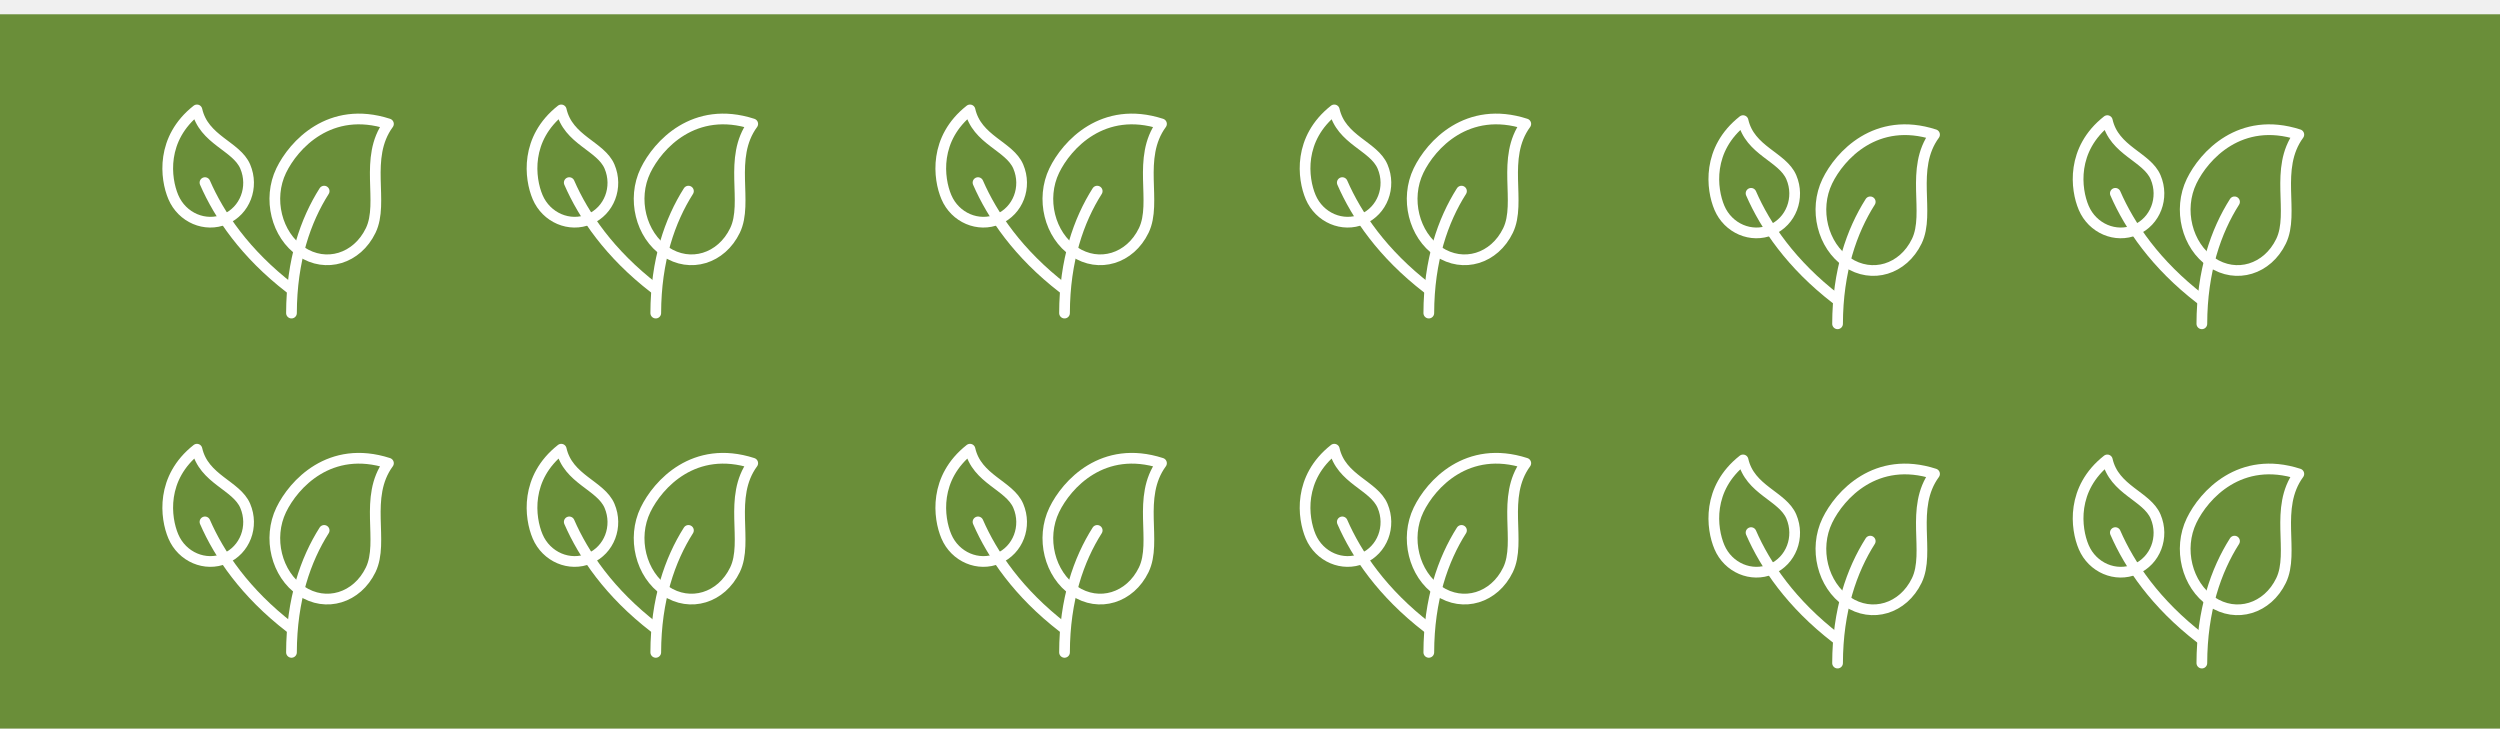
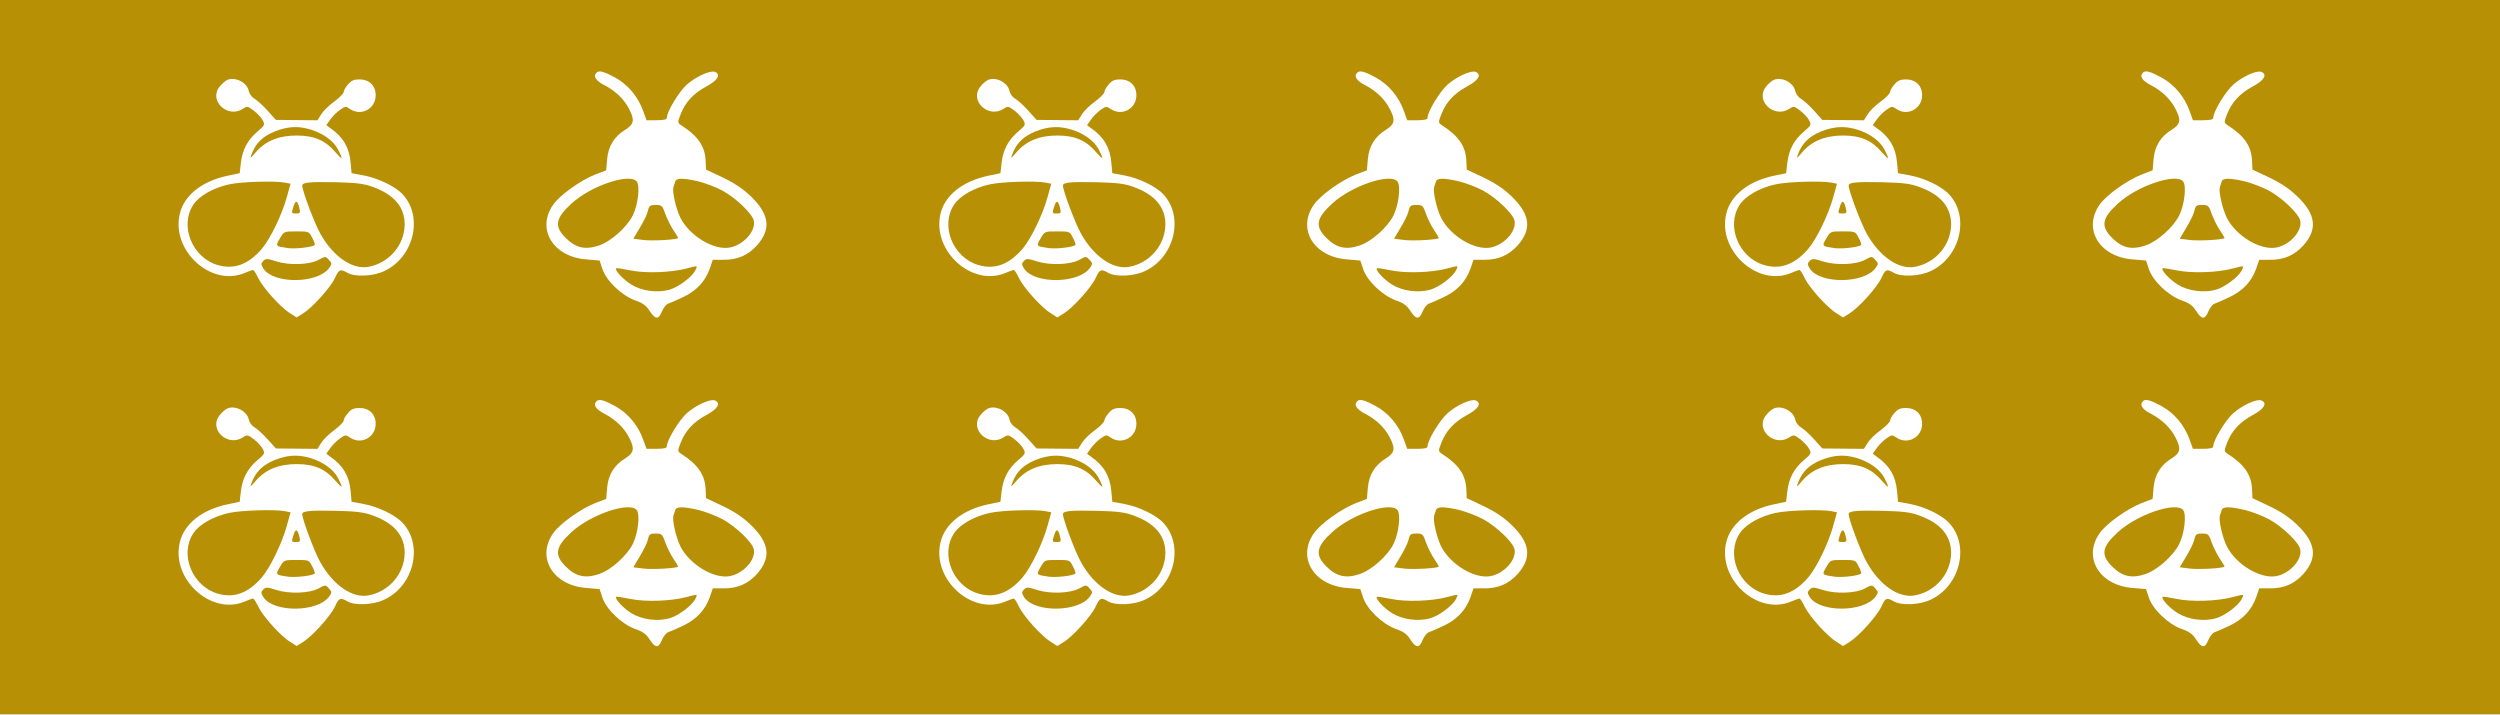
- <svg xmlns="http://www.w3.org/2000/svg" width="700" height="204" viewBox="0 0 700 204" fill="none">
-   <rect y="4" width="700" height="200" fill="#6A8E39" />
-   <g clip-path="url(#clip0_206_80)">
-     <path d="M63.037 61.374C68.598 59.015 71.119 52.419 68.668 46.641C66.217 40.864 57.038 39.231 55.148 30.775C44.972 38.795 46.311 49.954 48.53 55.184C50.981 60.962 57.476 63.733 63.037 61.374Z" stroke="white" stroke-width="3" stroke-linejoin="round" />
-     <path d="M81.194 80.689C68.68 71.042 61.4 60.342 57.391 51.131" stroke="white" stroke-width="3" stroke-linecap="round" stroke-linejoin="round" />
-     <path d="M84.338 70.46C91.255 75.098 99.966 72.449 103.794 64.543C107.622 56.638 101.778 44.231 108.766 34.695C92.372 29.391 82.209 40.59 78.744 47.748C74.916 55.653 77.421 65.822 84.338 70.46Z" stroke="white" stroke-width="3" stroke-linejoin="round" />
-     <path d="M81.613 87.664C81.648 72.865 85.594 61.658 90.763 53.514" stroke="white" stroke-width="3" stroke-linecap="round" stroke-linejoin="round" />
-   </g>
-   <g clip-path="url(#clip1_206_80)">
-     <path d="M63.037 156.374C68.598 154.015 71.119 147.419 68.668 141.641C66.217 135.864 57.038 134.231 55.148 125.775C44.972 133.795 46.311 144.954 48.53 150.184C50.981 155.962 57.476 158.733 63.037 156.374Z" stroke="white" stroke-width="3" stroke-linejoin="round" />
-     <path d="M81.194 175.689C68.68 166.042 61.4 155.342 57.391 146.131" stroke="white" stroke-width="3" stroke-linecap="round" stroke-linejoin="round" />
-     <path d="M84.338 165.46C91.255 170.098 99.966 167.449 103.794 159.543C107.622 151.638 101.778 139.231 108.766 129.695C92.372 124.391 82.209 135.59 78.744 142.747C74.916 150.653 77.421 160.822 84.338 165.46Z" stroke="white" stroke-width="3" stroke-linejoin="round" />
-     <path d="M81.613 182.664C81.648 167.865 85.594 156.658 90.763 148.514" stroke="white" stroke-width="3" stroke-linecap="round" stroke-linejoin="round" />
-   </g>
-   <g clip-path="url(#clip2_206_80)">
-     <path d="M165.037 61.374C170.598 59.015 173.119 52.419 170.668 46.641C168.217 40.864 159.038 39.231 157.148 30.775C146.972 38.795 148.311 49.954 150.53 55.184C152.981 60.962 159.476 63.733 165.037 61.374Z" stroke="white" stroke-width="3" stroke-linejoin="round" />
-     <path d="M183.194 80.689C170.68 71.042 163.4 60.342 159.391 51.131" stroke="white" stroke-width="3" stroke-linecap="round" stroke-linejoin="round" />
-     <path d="M186.338 70.46C193.255 75.098 201.966 72.449 205.794 64.543C209.622 56.638 203.778 44.231 210.766 34.695C194.372 29.391 184.209 40.59 180.744 47.748C176.916 55.653 179.42 65.822 186.338 70.46Z" stroke="white" stroke-width="3" stroke-linejoin="round" />
-     <path d="M183.613 87.664C183.648 72.865 187.594 61.658 192.763 53.514" stroke="white" stroke-width="3" stroke-linecap="round" stroke-linejoin="round" />
-   </g>
-   <g clip-path="url(#clip3_206_80)">
-     <path d="M165.037 156.374C170.598 154.015 173.119 147.419 170.668 141.641C168.217 135.864 159.038 134.231 157.148 125.775C146.972 133.795 148.311 144.954 150.53 150.184C152.981 155.962 159.476 158.733 165.037 156.374Z" stroke="white" stroke-width="3" stroke-linejoin="round" />
-     <path d="M183.194 175.689C170.68 166.042 163.4 155.342 159.391 146.131" stroke="white" stroke-width="3" stroke-linecap="round" stroke-linejoin="round" />
-     <path d="M186.338 165.46C193.255 170.098 201.966 167.449 205.794 159.543C209.622 151.638 203.778 139.231 210.766 129.695C194.372 124.391 184.209 135.59 180.744 142.747C176.916 150.653 179.42 160.822 186.338 165.46Z" stroke="white" stroke-width="3" stroke-linejoin="round" />
-     <path d="M183.613 182.664C183.648 167.865 187.594 156.658 192.763 148.514" stroke="white" stroke-width="3" stroke-linecap="round" stroke-linejoin="round" />
-   </g>
-   <g clip-path="url(#clip4_206_80)">
-     <path d="M279.489 61.374C285.05 59.015 287.571 52.419 285.12 46.641C282.669 40.864 273.49 39.231 271.6 30.775C261.424 38.795 262.763 49.954 264.982 55.184C267.433 60.962 273.928 63.733 279.489 61.374Z" stroke="white" stroke-width="3" stroke-linejoin="round" />
-     <path d="M297.647 80.689C285.132 71.042 277.852 60.342 273.843 51.131" stroke="white" stroke-width="3" stroke-linecap="round" stroke-linejoin="round" />
-     <path d="M300.79 70.46C307.707 75.098 316.418 72.449 320.246 64.543C324.074 56.638 318.231 44.231 325.218 34.695C308.825 29.391 298.662 40.59 295.196 47.748C291.368 55.653 293.873 65.822 300.79 70.46Z" stroke="white" stroke-width="3" stroke-linejoin="round" />
-     <path d="M298.065 87.664C298.101 72.865 302.047 61.658 307.216 53.514" stroke="white" stroke-width="3" stroke-linecap="round" stroke-linejoin="round" />
-   </g>
-   <g clip-path="url(#clip5_206_80)">
-     <path d="M279.489 156.374C285.05 154.015 287.571 147.419 285.12 141.641C282.669 135.864 273.49 134.231 271.6 125.775C261.424 133.795 262.763 144.954 264.982 150.184C267.433 155.962 273.928 158.733 279.489 156.374Z" stroke="white" stroke-width="3" stroke-linejoin="round" />
-     <path d="M297.647 175.689C285.132 166.042 277.852 155.342 273.843 146.131" stroke="white" stroke-width="3" stroke-linecap="round" stroke-linejoin="round" />
-     <path d="M300.79 165.46C307.707 170.098 316.418 167.449 320.246 159.543C324.074 151.638 318.231 139.231 325.218 129.695C308.825 124.391 298.662 135.59 295.196 142.747C291.368 150.653 293.873 160.822 300.79 165.46Z" stroke="white" stroke-width="3" stroke-linejoin="round" />
-     <path d="M298.065 182.664C298.101 167.865 302.047 156.658 307.216 148.514" stroke="white" stroke-width="3" stroke-linecap="round" stroke-linejoin="round" />
-   </g>
-   <g clip-path="url(#clip6_206_80)">
-     <path d="M381.489 61.374C387.05 59.015 389.571 52.419 387.12 46.641C384.669 40.864 375.49 39.231 373.6 30.775C363.424 38.795 364.763 49.954 366.982 55.184C369.433 60.962 375.928 63.733 381.489 61.374Z" stroke="white" stroke-width="3" stroke-linejoin="round" />
-     <path d="M399.647 80.689C387.132 71.042 379.852 60.342 375.843 51.131" stroke="white" stroke-width="3" stroke-linecap="round" stroke-linejoin="round" />
-     <path d="M402.79 70.46C409.708 75.098 418.419 72.449 422.247 64.543C426.074 56.638 420.231 44.231 427.219 34.695C410.825 29.391 400.662 40.59 397.197 47.748C393.369 55.653 395.873 65.822 402.79 70.46Z" stroke="white" stroke-width="3" stroke-linejoin="round" />
-     <path d="M400.065 87.664C400.101 72.865 404.047 61.658 409.216 53.514" stroke="white" stroke-width="3" stroke-linecap="round" stroke-linejoin="round" />
-   </g>
-   <g clip-path="url(#clip7_206_80)">
-     <path d="M381.489 156.374C387.05 154.015 389.571 147.419 387.12 141.641C384.669 135.864 375.49 134.231 373.6 125.775C363.424 133.795 364.763 144.954 366.982 150.184C369.433 155.962 375.928 158.733 381.489 156.374Z" stroke="white" stroke-width="3" stroke-linejoin="round" />
-     <path d="M399.647 175.689C387.132 166.042 379.852 155.342 375.843 146.131" stroke="white" stroke-width="3" stroke-linecap="round" stroke-linejoin="round" />
-     <path d="M402.79 165.46C409.708 170.098 418.419 167.449 422.247 159.543C426.074 151.638 420.231 139.231 427.219 129.695C410.825 124.391 400.662 135.59 397.197 142.747C393.369 150.653 395.873 160.822 402.79 165.46Z" stroke="white" stroke-width="3" stroke-linejoin="round" />
-     <path d="M400.065 182.664C400.101 167.865 404.047 156.658 409.216 148.514" stroke="white" stroke-width="3" stroke-linecap="round" stroke-linejoin="round" />
-   </g>
-   <g clip-path="url(#clip8_206_80)">
-     <path d="M495.942 64.374C501.503 62.015 504.024 55.419 501.573 49.641C499.122 43.864 489.943 42.231 488.053 33.775C477.877 41.795 479.216 52.954 481.435 58.184C483.886 63.962 490.381 66.733 495.942 64.374Z" stroke="white" stroke-width="3" stroke-linejoin="round" />
-     <path d="M514.098 83.689C501.584 74.042 494.304 63.342 490.295 54.131" stroke="white" stroke-width="3" stroke-linecap="round" stroke-linejoin="round" />
-     <path d="M517.243 73.46C524.16 78.098 532.871 75.449 536.699 67.543C540.527 59.638 534.683 47.231 541.671 37.695C525.277 32.391 515.114 43.59 511.649 50.748C507.821 58.653 510.325 68.822 517.243 73.46Z" stroke="white" stroke-width="3" stroke-linejoin="round" />
-     <path d="M514.518 90.664C514.553 75.865 518.499 64.658 523.668 56.514" stroke="white" stroke-width="3" stroke-linecap="round" stroke-linejoin="round" />
-   </g>
-   <g clip-path="url(#clip9_206_80)">
-     <path d="M495.942 159.374C501.503 157.015 504.024 150.419 501.573 144.641C499.122 138.864 489.943 137.231 488.053 128.775C477.877 136.795 479.216 147.954 481.435 153.184C483.886 158.962 490.381 161.733 495.942 159.374Z" stroke="white" stroke-width="3" stroke-linejoin="round" />
-     <path d="M514.098 178.689C501.584 169.042 494.304 158.342 490.295 149.131" stroke="white" stroke-width="3" stroke-linecap="round" stroke-linejoin="round" />
-     <path d="M517.243 168.46C524.16 173.098 532.871 170.449 536.699 162.543C540.527 154.638 534.683 142.231 541.671 132.695C525.277 127.391 515.114 138.59 511.649 145.747C507.821 153.653 510.325 163.822 517.243 168.46Z" stroke="white" stroke-width="3" stroke-linejoin="round" />
-     <path d="M514.518 185.664C514.553 170.865 518.499 159.658 523.668 151.514" stroke="white" stroke-width="3" stroke-linecap="round" stroke-linejoin="round" />
-   </g>
-   <g clip-path="url(#clip10_206_80)">
-     <path d="M597.942 64.374C603.503 62.015 606.024 55.419 603.573 49.641C601.122 43.864 591.943 42.231 590.053 33.775C579.877 41.795 581.216 52.954 583.435 58.184C585.886 63.962 592.381 66.733 597.942 64.374Z" stroke="white" stroke-width="3" stroke-linejoin="round" />
-     <path d="M616.098 83.689C603.584 74.042 596.304 63.342 592.295 54.131" stroke="white" stroke-width="3" stroke-linecap="round" stroke-linejoin="round" />
-     <path d="M619.243 73.46C626.16 78.098 634.871 75.449 638.699 67.543C642.527 59.638 636.683 47.231 643.671 37.695C627.277 32.391 617.114 43.59 613.649 50.748C609.821 58.653 612.325 68.822 619.243 73.46Z" stroke="white" stroke-width="3" stroke-linejoin="round" />
-     <path d="M616.518 90.664C616.553 75.865 620.499 64.658 625.668 56.514" stroke="white" stroke-width="3" stroke-linecap="round" stroke-linejoin="round" />
-   </g>
-   <g clip-path="url(#clip11_206_80)">
-     <path d="M597.942 159.374C603.503 157.015 606.024 150.419 603.573 144.641C601.122 138.864 591.943 137.231 590.053 128.775C579.877 136.795 581.216 147.954 583.435 153.184C585.886 158.962 592.381 161.733 597.942 159.374Z" stroke="white" stroke-width="3" stroke-linejoin="round" />
-     <path d="M616.098 178.689C603.584 169.042 596.304 158.342 592.295 149.131" stroke="white" stroke-width="3" stroke-linecap="round" stroke-linejoin="round" />
-     <path d="M619.243 168.46C626.16 173.098 634.871 170.449 638.699 162.543C642.527 154.638 636.683 142.231 643.671 132.695C627.277 127.391 617.114 138.59 613.649 145.747C609.821 153.653 612.325 163.822 619.243 168.46Z" stroke="white" stroke-width="3" stroke-linejoin="round" />
-     <path d="M616.518 185.664C616.553 170.865 620.499 159.658 625.668 151.514" stroke="white" stroke-width="3" stroke-linecap="round" stroke-linejoin="round" />
-   </g>
-   <defs>
-     <clipPath id="clip0_206_80">
-       <rect width="75" height="75" fill="white" transform="translate(31 37.5) rotate(-30)" />
-     </clipPath>
-     <clipPath id="clip1_206_80">
-       <rect width="75" height="75" fill="white" transform="translate(31 132.5) rotate(-30)" />
-     </clipPath>
-     <clipPath id="clip2_206_80">
-       <rect width="75" height="75" fill="white" transform="translate(133 37.5) rotate(-30)" />
-     </clipPath>
-     <clipPath id="clip3_206_80">
-       <rect width="75" height="75" fill="white" transform="translate(133 132.5) rotate(-30)" />
-     </clipPath>
-     <clipPath id="clip4_206_80">
-       <rect width="75" height="75" fill="white" transform="translate(247.452 37.5) rotate(-30)" />
-     </clipPath>
-     <clipPath id="clip5_206_80">
-       <rect width="75" height="75" fill="white" transform="translate(247.452 132.5) rotate(-30)" />
-     </clipPath>
-     <clipPath id="clip6_206_80">
-       <rect width="75" height="75" fill="white" transform="translate(349.452 37.5) rotate(-30)" />
-     </clipPath>
-     <clipPath id="clip7_206_80">
-       <rect width="75" height="75" fill="white" transform="translate(349.452 132.5) rotate(-30)" />
-     </clipPath>
-     <clipPath id="clip8_206_80">
-       <rect width="75" height="75" fill="white" transform="translate(463.904 40.5) rotate(-30)" />
-     </clipPath>
-     <clipPath id="clip9_206_80">
-       <rect width="75" height="75" fill="white" transform="translate(463.904 135.5) rotate(-30)" />
-     </clipPath>
-     <clipPath id="clip10_206_80">
-       <rect width="75" height="75" fill="white" transform="translate(565.904 40.5) rotate(-30)" />
-     </clipPath>
-     <clipPath id="clip11_206_80">
-       <rect width="75" height="75" fill="white" transform="translate(565.904 135.5) rotate(-30)" />
-     </clipPath>
-   </defs>
+ <svg xmlns="http://www.w3.org/2000/svg" width="700" height="200" viewBox="0 0 700 200" fill="none">
+   <rect width="700" height="200" fill="#B89006" />
+   <path d="M380.045 112.326C378.991 113.327 379.834 114.646 382.26 115.859C385.318 117.44 387.797 119.813 389.168 122.555C390.75 125.614 390.539 126.774 388.113 128.303C385.002 130.201 383.315 132.89 382.998 136.581L382.735 139.692L379.676 140.852C375.563 142.487 369.71 146.653 367.865 149.342C363.119 156.144 367.865 163.948 377.198 164.634L380.889 164.95L381.68 167.323C382.787 170.645 387.058 174.705 390.75 176.076C392.964 176.814 393.966 177.552 394.915 179.081C396.497 181.507 397.393 181.56 398.343 179.187C398.764 178.185 399.555 177.183 400.083 177.025C400.61 176.867 402.508 176.023 404.301 175.179C408.045 173.387 410.418 170.856 411.736 167.217L412.58 164.739H415.532C419.487 164.792 422.493 163.473 425.024 160.626C428.926 156.144 428.451 152.084 423.389 147.127C421.122 144.913 418.854 143.383 415.48 141.749L410.681 139.481L410.576 136.95C410.365 132.943 408.467 130.148 403.932 127.195C402.666 126.352 402.666 126.352 403.563 124.032C404.881 120.604 407.148 118.179 410.734 116.228C414.003 114.488 414.952 112.853 413.16 112.115C411.841 111.64 407.887 113.433 405.303 115.7C403.141 117.651 399.714 123.241 399.714 124.981C399.714 125.455 398.87 125.666 396.866 125.666H394.019L393.07 123.03C391.646 119.075 388.851 115.7 385.213 113.697C382.102 112.009 380.731 111.64 380.045 112.326ZM391.277 142.803C392.279 144.016 391.646 149.395 390.169 152.347C388.482 155.669 384.053 159.624 380.731 160.732C376.829 162.05 374.192 161.417 371.398 158.622C368.128 155.353 368.498 153.138 372.98 149.026C378.411 144.016 389.273 140.378 391.277 142.803ZM408.625 142.803C410.47 143.278 413.423 144.385 415.216 145.334C418.96 147.338 423.706 151.873 424.075 153.824C424.655 156.724 421.175 160.573 417.378 161.312C412.843 162.155 406.094 158.042 403.51 152.98C402.245 150.396 401.19 145.651 401.559 144.385C401.717 143.963 401.928 143.225 402.086 142.803C402.403 141.802 404.301 141.802 408.625 142.803ZM399.292 151.926C399.819 153.349 400.821 155.353 401.559 156.46C402.297 157.515 402.877 158.517 402.877 158.622C402.877 159.097 395.759 159.519 393.175 159.202L390.328 158.833L392.12 155.828C393.122 154.193 394.071 152.242 394.282 151.504C394.757 149.5 394.915 149.395 396.708 149.395C398.29 149.395 398.501 149.606 399.292 151.926ZM407.676 167.745C406.674 169.643 402.877 172.438 400.452 173.123C397.077 174.072 392.701 173.492 389.8 171.699C387.533 170.328 385.002 167.586 385.529 167.112C385.635 167.006 387.428 167.27 389.431 167.692C393.65 168.588 400.979 168.325 405.25 167.165C406.727 166.743 407.939 166.479 408.045 166.585C408.15 166.637 407.992 167.165 407.676 167.745Z" fill="white" />
+   <path d="M276.743 114.34C276.11 114.604 275.109 115.448 274.476 116.291C271.365 120.193 276.743 125.255 281.014 122.461C282.227 121.67 282.385 121.723 284.073 122.988C285.022 123.726 286.182 124.939 286.551 125.677C287.236 126.943 287.131 127.101 285.022 128.894C282.28 131.267 280.856 133.956 280.434 137.7L280.118 140.494L276.849 141.18C269.625 142.656 264.563 146.664 263.35 151.831C260.871 162.113 272.05 172.396 281.489 168.441C282.596 167.966 283.651 167.597 283.862 167.597C284.073 167.597 284.758 168.652 285.338 169.917C286.656 172.607 291.666 178.196 294.249 179.725L296.042 180.885L297.835 179.778C300.472 178.143 305.639 172.396 306.799 169.812C307.906 167.386 308.276 167.228 310.279 168.388C312.388 169.601 317.503 169.39 320.562 167.914C328.893 164.064 331.635 152.622 325.676 146.347C323.673 144.185 318.821 141.865 314.867 141.127L311.439 140.494L311.176 137.541C310.807 133.323 309.066 130.37 305.586 127.945L304.374 127.048L305.481 125.466C306.114 124.57 307.326 123.357 308.17 122.777C309.646 121.723 309.857 121.723 310.912 122.461C314.023 124.675 318.189 122.513 318.189 118.664C318.189 115.975 316.396 114.235 313.654 114.235C312.125 114.235 311.334 114.551 310.437 115.659C309.752 116.397 309.225 117.346 309.225 117.768C309.225 118.137 308.065 119.35 306.641 120.404C305.164 121.459 303.53 123.041 302.95 123.99L301.895 125.677L296.095 125.625L290.242 125.572L287.922 122.988C286.656 121.564 285.022 120.088 284.283 119.666C283.545 119.244 282.86 118.348 282.649 117.451C282.227 115.184 278.958 113.444 276.743 114.34ZM299.944 128.261C303.53 129.368 306.377 131.425 307.643 133.85C309.172 136.803 308.961 136.961 306.852 134.536C304.11 131.319 300.946 129.948 296.095 129.948C291.033 129.948 287.342 131.478 284.653 134.589C283.071 136.434 282.913 136.54 283.387 135.327C284.653 131.794 287.078 129.632 291.455 128.261C294.408 127.365 296.939 127.365 299.944 128.261ZM292.773 143.131L294.355 143.447L293.3 147.244C291.929 152.2 288.66 158.897 286.34 161.639C282.543 166.068 278.536 167.545 274.001 166.226C266.83 164.17 263.192 155.206 267.146 149.3C268.781 146.822 272.788 144.554 277.218 143.605C280.645 142.867 289.978 142.603 292.773 143.131ZM317.398 144.344C323.409 146.505 326.362 150.038 326.309 154.942C326.204 160.637 321.985 165.594 316.238 166.701C311.703 167.597 306.272 163.854 302.686 157.421C301.052 154.52 297.624 145.398 297.624 143.974C297.624 143.078 299.575 142.867 307.115 143.025C312.81 143.183 314.867 143.394 317.398 144.344ZM296.833 150.302C297.15 151.62 297.044 151.778 295.884 151.778C294.619 151.778 294.566 151.726 295.146 149.933C295.726 147.929 296.306 148.035 296.833 150.302ZM300.419 158.581C300.946 159.53 301.262 160.479 301.104 160.584C300.524 161.217 295.779 161.744 293.722 161.481C290.084 160.953 290.084 160.953 291.349 158.791C292.509 156.788 292.509 156.788 295.989 156.788C299.47 156.788 299.522 156.788 300.419 158.581ZM305.164 164.855C305.955 165.699 305.955 165.91 305.217 166.965C302.106 171.447 289.662 171.605 286.762 167.228C286.024 166.015 286.024 165.805 286.709 165.066C287.447 164.328 287.816 164.381 290.506 165.225C294.038 166.332 299.681 166.121 302.106 164.803C304.11 163.695 304.163 163.695 305.164 164.855Z" fill="white" />
+   <path d="M600.045 112.326C598.991 113.327 599.834 114.646 602.26 115.859C605.318 117.44 607.797 119.813 609.168 122.555C610.75 125.614 610.539 126.774 608.113 128.303C605.002 130.201 603.315 132.89 602.998 136.581L602.735 139.692L599.676 140.852C595.563 142.487 589.71 146.653 587.865 149.342C583.119 156.144 587.865 163.948 597.198 164.634L600.889 164.95L601.68 167.323C602.787 170.645 607.058 174.705 610.75 176.076C612.964 176.814 613.966 177.552 614.915 179.081C616.497 181.507 617.393 181.56 618.343 179.187C618.764 178.185 619.555 177.183 620.083 177.025C620.61 176.867 622.508 176.023 624.301 175.179C628.045 173.387 630.418 170.856 631.736 167.217L632.58 164.739H635.532C639.487 164.792 642.493 163.473 645.024 160.626C648.926 156.144 648.451 152.084 643.389 147.127C641.122 144.913 638.854 143.383 635.48 141.749L630.681 139.481L630.576 136.95C630.365 132.943 628.467 130.148 623.932 127.195C622.666 126.352 622.666 126.352 623.563 124.032C624.881 120.604 627.148 118.179 630.734 116.228C634.003 114.488 634.952 112.853 633.16 112.115C631.841 111.64 627.887 113.433 625.303 115.7C623.141 117.651 619.714 123.241 619.714 124.981C619.714 125.455 618.87 125.666 616.866 125.666H614.019L613.07 123.03C611.646 119.075 608.851 115.7 605.213 113.697C602.102 112.009 600.731 111.64 600.045 112.326ZM611.277 142.803C612.279 144.016 611.646 149.395 610.169 152.347C608.482 155.669 604.053 159.624 600.731 160.732C596.829 162.05 594.192 161.417 591.398 158.622C588.128 155.353 588.498 153.138 592.98 149.026C598.411 144.016 609.273 140.378 611.277 142.803ZM628.625 142.803C630.47 143.278 633.423 144.385 635.216 145.334C638.96 147.338 643.706 151.873 644.075 153.824C644.655 156.724 641.175 160.573 637.378 161.312C632.843 162.155 626.094 158.042 623.51 152.98C622.245 150.396 621.19 145.651 621.559 144.385C621.717 143.963 621.928 143.225 622.086 142.803C622.403 141.802 624.301 141.802 628.625 142.803ZM619.292 151.926C619.819 153.349 620.821 155.353 621.559 156.46C622.297 157.515 622.877 158.517 622.877 158.622C622.877 159.097 615.759 159.519 613.175 159.202L610.328 158.833L612.12 155.828C613.122 154.193 614.071 152.242 614.282 151.504C614.757 149.5 614.915 149.395 616.708 149.395C618.29 149.395 618.501 149.606 619.292 151.926ZM627.676 167.745C626.674 169.643 622.877 172.438 620.452 173.123C617.077 174.072 612.701 173.492 609.8 171.699C607.533 170.328 605.002 167.586 605.529 167.112C605.635 167.006 607.428 167.27 609.431 167.692C613.65 168.588 620.979 168.325 625.25 167.165C626.727 166.743 627.939 166.479 628.045 166.585C628.15 166.637 627.992 167.165 627.676 167.745Z" fill="white" />
+   <path d="M496.743 114.34C496.11 114.604 495.109 115.448 494.476 116.291C491.365 120.193 496.743 125.255 501.014 122.461C502.227 121.67 502.385 121.723 504.073 122.988C505.022 123.726 506.182 124.939 506.551 125.677C507.236 126.943 507.131 127.101 505.022 128.894C502.28 131.267 500.856 133.956 500.434 137.7L500.118 140.494L496.849 141.18C489.625 142.656 484.563 146.664 483.35 151.831C480.871 162.113 492.05 172.396 501.489 168.441C502.596 167.966 503.651 167.597 503.862 167.597C504.073 167.597 504.758 168.652 505.338 169.917C506.656 172.607 511.666 178.196 514.249 179.725L516.042 180.885L517.835 179.778C520.472 178.143 525.639 172.396 526.799 169.812C527.906 167.386 528.276 167.228 530.279 168.388C532.388 169.601 537.503 169.39 540.562 167.914C548.893 164.064 551.635 152.622 545.676 146.347C543.673 144.185 538.821 141.865 534.867 141.127L531.439 140.494L531.176 137.541C530.807 133.323 529.066 130.37 525.586 127.945L524.374 127.048L525.481 125.466C526.114 124.57 527.326 123.357 528.17 122.777C529.646 121.723 529.857 121.723 530.912 122.461C534.023 124.675 538.189 122.513 538.189 118.664C538.189 115.975 536.396 114.235 533.654 114.235C532.125 114.235 531.334 114.551 530.437 115.659C529.752 116.397 529.225 117.346 529.225 117.768C529.225 118.137 528.065 119.35 526.641 120.404C525.164 121.459 523.53 123.041 522.95 123.99L521.895 125.677L516.095 125.625L510.242 125.572L507.922 122.988C506.656 121.564 505.022 120.088 504.283 119.666C503.545 119.244 502.86 118.348 502.649 117.451C502.227 115.184 498.958 113.444 496.743 114.34ZM519.944 128.261C523.53 129.368 526.377 131.425 527.643 133.85C529.172 136.803 528.961 136.961 526.852 134.536C524.11 131.319 520.946 129.948 516.095 129.948C511.033 129.948 507.342 131.478 504.653 134.589C503.071 136.434 502.913 136.54 503.387 135.327C504.653 131.794 507.078 129.632 511.455 128.261C514.408 127.365 516.939 127.365 519.944 128.261ZM512.773 143.131L514.355 143.447L513.3 147.244C511.929 152.2 508.66 158.897 506.34 161.639C502.543 166.068 498.536 167.545 494.001 166.226C486.83 164.17 483.192 155.206 487.146 149.3C488.781 146.822 492.788 144.554 497.218 143.605C500.645 142.867 509.978 142.603 512.773 143.131ZM537.398 144.344C543.409 146.505 546.362 150.038 546.309 154.942C546.204 160.637 541.985 165.594 536.238 166.701C531.703 167.597 526.272 163.854 522.686 157.421C521.052 154.52 517.624 145.398 517.624 143.974C517.624 143.078 519.575 142.867 527.115 143.025C532.81 143.183 534.867 143.394 537.398 144.344ZM516.833 150.302C517.15 151.62 517.044 151.778 515.884 151.778C514.619 151.778 514.566 151.726 515.146 149.933C515.726 147.929 516.306 148.035 516.833 150.302ZM520.419 158.581C520.946 159.53 521.262 160.479 521.104 160.584C520.524 161.217 515.779 161.744 513.722 161.481C510.084 160.953 510.084 160.953 511.349 158.791C512.509 156.788 512.509 156.788 515.989 156.788C519.47 156.788 519.522 156.788 520.419 158.581ZM525.164 164.855C525.955 165.699 525.955 165.91 525.217 166.965C522.106 171.447 509.662 171.605 506.762 167.228C506.024 166.015 506.024 165.805 506.709 165.066C507.447 164.328 507.816 164.381 510.506 165.225C514.038 166.332 519.681 166.121 522.106 164.803C524.11 163.695 524.163 163.695 525.164 164.855Z" fill="white" />
+   <path d="M167.045 112.326C165.991 113.327 166.834 114.646 169.26 115.859C172.318 117.44 174.797 119.813 176.168 122.555C177.75 125.614 177.539 126.774 175.113 128.303C172.002 130.201 170.315 132.89 169.998 136.581L169.735 139.692L166.676 140.852C162.563 142.487 156.71 146.653 154.865 149.342C150.119 156.144 154.865 163.948 164.198 164.634L167.889 164.95L168.68 167.323C169.787 170.645 174.058 174.705 177.75 176.076C179.964 176.814 180.966 177.552 181.915 179.081C183.497 181.507 184.393 181.56 185.343 179.187C185.764 178.185 186.555 177.183 187.083 177.025C187.61 176.867 189.508 176.023 191.301 175.179C195.045 173.387 197.418 170.856 198.736 167.217L199.58 164.739H202.532C206.487 164.792 209.493 163.473 212.024 160.626C215.926 156.144 215.451 152.084 210.389 147.127C208.122 144.913 205.854 143.383 202.48 141.749L197.681 139.481L197.576 136.95C197.365 132.943 195.467 130.148 190.932 127.195C189.666 126.352 189.666 126.352 190.563 124.032C191.881 120.604 194.148 118.179 197.734 116.228C201.003 114.488 201.952 112.853 200.16 112.115C198.841 111.64 194.887 113.433 192.303 115.7C190.141 117.651 186.714 123.241 186.714 124.981C186.714 125.455 185.87 125.666 183.866 125.666H181.019L180.07 123.03C178.646 119.075 175.851 115.7 172.213 113.697C169.102 112.009 167.731 111.64 167.045 112.326ZM178.277 142.803C179.279 144.016 178.646 149.395 177.169 152.347C175.482 155.669 171.053 159.624 167.731 160.732C163.829 162.05 161.192 161.417 158.398 158.622C155.128 155.353 155.498 153.138 159.98 149.026C165.411 144.016 176.273 140.378 178.277 142.803ZM195.625 142.803C197.47 143.278 200.423 144.385 202.216 145.334C205.96 147.338 210.706 151.873 211.075 153.824C211.655 156.724 208.175 160.573 204.378 161.312C199.843 162.155 193.094 158.042 190.51 152.98C189.245 150.396 188.19 145.651 188.559 144.385C188.717 143.963 188.928 143.225 189.086 142.803C189.403 141.802 191.301 141.802 195.625 142.803ZM186.292 151.926C186.819 153.349 187.821 155.353 188.559 156.46C189.297 157.515 189.877 158.517 189.877 158.622C189.877 159.097 182.759 159.519 180.175 159.202L177.328 158.833L179.12 155.828C180.122 154.193 181.071 152.242 181.282 151.504C181.757 149.5 181.915 149.395 183.708 149.395C185.29 149.395 185.501 149.606 186.292 151.926ZM194.676 167.745C193.674 169.643 189.877 172.438 187.452 173.123C184.077 174.072 179.701 173.492 176.8 171.699C174.533 170.328 172.002 167.586 172.529 167.112C172.635 167.006 174.428 167.27 176.431 167.692C180.65 168.588 187.979 168.325 192.25 167.165C193.727 166.743 194.939 166.479 195.045 166.585C195.15 166.637 194.992 167.165 194.676 167.745Z" fill="white" />
+   <path d="M63.743 114.34C63.11 114.604 62.108 115.448 61.476 116.291C58.365 120.193 63.743 125.255 68.014 122.461C69.227 121.67 69.385 121.723 71.073 122.988C72.022 123.726 73.182 124.939 73.551 125.677C74.236 126.943 74.131 127.101 72.022 128.894C69.28 131.267 67.856 133.956 67.434 137.7L67.118 140.494L63.849 141.18C56.625 142.656 51.563 146.664 50.35 151.831C47.871 162.113 59.05 172.396 68.489 168.441C69.596 167.966 70.651 167.597 70.862 167.597C71.073 167.597 71.758 168.652 72.338 169.917C73.656 172.607 78.666 178.196 81.249 179.725L83.042 180.885L84.835 179.778C87.472 178.143 92.639 172.396 93.799 169.812C94.906 167.386 95.275 167.228 97.279 168.388C99.388 169.601 104.503 169.39 107.562 167.914C115.893 164.064 118.635 152.622 112.676 146.347C110.673 144.185 105.821 141.865 101.867 141.127L98.439 140.494L98.176 137.541C97.806 133.323 96.067 130.37 92.586 127.945L91.374 127.048L92.481 125.466C93.114 124.57 94.326 123.357 95.17 122.777C96.647 121.723 96.857 121.723 97.912 122.461C101.023 124.675 105.189 122.513 105.189 118.664C105.189 115.975 103.396 114.235 100.654 114.235C99.125 114.235 98.334 114.551 97.437 115.659C96.752 116.397 96.225 117.346 96.225 117.768C96.225 118.137 95.065 119.35 93.641 120.404C92.165 121.459 90.53 123.041 89.95 123.99L88.895 125.677L83.095 125.625L77.242 125.572L74.922 122.988C73.656 121.564 72.022 120.088 71.284 119.666C70.545 119.244 69.86 118.348 69.649 117.451C69.227 115.184 65.958 113.444 63.743 114.34ZM86.944 128.261C90.53 129.368 93.377 131.425 94.643 133.85C96.172 136.803 95.961 136.961 93.852 134.536C91.11 131.319 87.946 129.948 83.095 129.948C78.033 129.948 74.342 131.478 71.653 134.589C70.071 136.434 69.912 136.54 70.387 135.327C71.653 131.794 74.078 129.632 78.455 128.261C81.408 127.365 83.939 127.365 86.944 128.261ZM79.773 143.131L81.355 143.447L80.3 147.244C78.929 152.2 75.66 158.897 73.34 161.639C69.543 166.068 65.536 167.545 61.001 166.226C53.83 164.17 50.192 155.206 54.146 149.3C55.781 146.822 59.788 144.554 64.218 143.605C67.645 142.867 76.978 142.603 79.773 143.131ZM104.398 144.344C110.409 146.505 113.362 150.038 113.309 154.942C113.204 160.637 108.985 165.594 103.238 166.701C98.703 167.597 93.272 163.854 89.686 157.421C88.052 154.52 84.624 145.398 84.624 143.974C84.624 143.078 86.575 142.867 94.115 143.025C99.81 143.183 101.867 143.394 104.398 144.344ZM83.833 150.302C84.15 151.62 84.044 151.778 82.884 151.778C81.618 151.778 81.566 151.726 82.146 149.933C82.726 147.929 83.306 148.035 83.833 150.302ZM87.419 158.581C87.946 159.53 88.263 160.479 88.104 160.584C87.524 161.217 82.779 161.744 80.722 161.481C77.084 160.953 77.084 160.953 78.349 158.791C79.509 156.788 79.509 156.788 82.99 156.788C86.47 156.788 86.522 156.788 87.419 158.581ZM92.165 164.855C92.955 165.699 92.955 165.91 92.217 166.965C89.106 171.447 76.662 171.605 73.762 167.228C73.024 166.015 73.024 165.805 73.709 165.066C74.447 164.328 74.816 164.381 77.506 165.225C81.038 166.332 86.681 166.121 89.106 164.803C91.11 163.695 91.163 163.695 92.165 164.855Z" fill="white" />
+   <path d="M380.045 20.326C378.991 21.328 379.834 22.646 382.26 23.858C385.318 25.44 387.797 27.813 389.168 30.555C390.75 33.614 390.539 34.774 388.113 36.303C385.002 38.201 383.315 40.89 382.998 44.581L382.735 47.692L379.676 48.852C375.563 50.487 369.71 54.653 367.865 57.342C363.119 64.144 367.865 71.948 377.198 72.633L380.889 72.95L381.68 75.323C382.787 78.645 387.058 82.705 390.75 84.076C392.964 84.814 393.966 85.552 394.915 87.082C396.497 89.507 397.393 89.56 398.343 87.187C398.764 86.185 399.555 85.183 400.083 85.025C400.61 84.867 402.508 84.023 404.301 83.18C408.045 81.387 410.418 78.856 411.736 75.217L412.58 72.739H415.532C419.487 72.792 422.493 71.474 425.024 68.626C428.926 64.144 428.451 60.084 423.389 55.127C421.122 52.913 418.854 51.383 415.48 49.749L410.681 47.481L410.576 44.95C410.365 40.943 408.467 38.148 403.932 35.195C402.666 34.352 402.666 34.352 403.563 32.032C404.881 28.604 407.148 26.179 410.734 24.228C414.003 22.488 414.952 20.853 413.16 20.115C411.841 19.64 407.887 21.433 405.303 23.7C403.141 25.651 399.714 31.241 399.714 32.981C399.714 33.455 398.87 33.666 396.866 33.666H394.019L393.07 31.03C391.646 27.075 388.851 23.7 385.213 21.697C382.102 20.009 380.731 19.64 380.045 20.326ZM391.277 50.803C392.279 52.016 391.646 57.395 390.169 60.347C388.482 63.669 384.053 67.624 380.731 68.731C376.829 70.05 374.192 69.417 371.398 66.622C368.128 63.353 368.498 61.138 372.98 57.026C378.411 52.016 389.273 48.378 391.277 50.803ZM408.625 50.803C410.47 51.278 413.423 52.385 415.216 53.334C418.96 55.338 423.706 59.873 424.075 61.824C424.655 64.724 421.175 68.573 417.378 69.311C412.843 70.155 406.094 66.042 403.51 60.98C402.245 58.397 401.19 53.651 401.559 52.385C401.717 51.964 401.928 51.225 402.086 50.803C402.403 49.801 404.301 49.801 408.625 50.803ZM399.292 59.926C399.819 61.349 400.821 63.353 401.559 64.46C402.297 65.515 402.877 66.517 402.877 66.622C402.877 67.097 395.759 67.519 393.175 67.202L390.328 66.833L392.12 63.828C393.122 62.193 394.071 60.242 394.282 59.504C394.757 57.5 394.915 57.395 396.708 57.395C398.29 57.395 398.501 57.605 399.292 59.926ZM407.676 75.745C406.674 77.643 402.877 80.438 400.452 81.123C397.077 82.072 392.701 81.492 389.8 79.699C387.533 78.328 385.002 75.586 385.529 75.112C385.635 75.006 387.428 75.27 389.431 75.692C393.65 76.588 400.979 76.325 405.25 75.165C406.727 74.743 407.939 74.479 408.045 74.585C408.15 74.637 407.992 75.165 407.676 75.745Z" fill="white" />
+   <path d="M276.743 22.34C276.11 22.604 275.109 23.448 274.476 24.291C271.365 28.193 276.743 33.255 281.014 30.461C282.227 29.67 282.385 29.723 284.073 30.988C285.022 31.726 286.182 32.939 286.551 33.677C287.236 34.943 287.131 35.101 285.022 36.894C282.28 39.267 280.856 41.956 280.434 45.7L280.118 48.494L276.849 49.18C269.625 50.656 264.563 54.664 263.35 59.831C260.871 70.114 272.05 80.396 281.489 76.441C282.596 75.966 283.651 75.597 283.862 75.597C284.073 75.597 284.758 76.652 285.338 77.918C286.656 80.607 291.666 86.196 294.249 87.725L296.042 88.885L297.835 87.778C300.472 86.143 305.639 80.396 306.799 77.812C307.906 75.386 308.276 75.228 310.279 76.388C312.388 77.601 317.503 77.39 320.562 75.914C328.893 72.064 331.635 60.622 325.676 54.347C323.673 52.185 318.821 49.865 314.867 49.127L311.439 48.494L311.176 45.541C310.807 41.323 309.066 38.37 305.586 35.945L304.374 35.048L305.481 33.466C306.114 32.57 307.326 31.357 308.17 30.777C309.646 29.723 309.857 29.723 310.912 30.461C314.023 32.675 318.189 30.513 318.189 26.664C318.189 23.975 316.396 22.235 313.654 22.235C312.125 22.235 311.334 22.551 310.437 23.659C309.752 24.397 309.225 25.346 309.225 25.768C309.225 26.137 308.065 27.35 306.641 28.404C305.164 29.459 303.53 31.041 302.95 31.99L301.895 33.677L296.095 33.624L290.242 33.572L287.922 30.988C286.656 29.564 285.022 28.088 284.283 27.666C283.545 27.244 282.86 26.348 282.649 25.451C282.227 23.184 278.958 21.444 276.743 22.34ZM299.944 36.261C303.53 37.368 306.377 39.425 307.643 41.85C309.172 44.803 308.961 44.961 306.852 42.536C304.11 39.319 300.946 37.948 296.095 37.948C291.033 37.948 287.342 39.477 284.653 42.589C283.071 44.434 282.913 44.54 283.387 43.327C284.653 39.794 287.078 37.632 291.455 36.261C294.408 35.365 296.939 35.365 299.944 36.261ZM292.773 51.131L294.355 51.447L293.3 55.244C291.929 60.2 288.66 66.897 286.34 69.639C282.543 74.068 278.536 75.545 274.001 74.226C266.83 72.17 263.192 63.206 267.146 57.3C268.781 54.822 272.788 52.554 277.218 51.605C280.645 50.867 289.978 50.603 292.773 51.131ZM317.398 52.344C323.409 54.505 326.362 58.038 326.309 62.942C326.204 68.637 321.985 73.594 316.238 74.701C311.703 75.597 306.272 71.854 302.686 65.421C301.052 62.52 297.624 53.398 297.624 51.974C297.624 51.078 299.575 50.867 307.115 51.025C312.81 51.184 314.867 51.394 317.398 52.344ZM296.833 58.302C297.15 59.62 297.044 59.778 295.884 59.778C294.619 59.778 294.566 59.726 295.146 57.933C295.726 55.929 296.306 56.035 296.833 58.302ZM300.419 66.581C300.946 67.53 301.262 68.479 301.104 68.584C300.524 69.217 295.779 69.744 293.722 69.481C290.084 68.953 290.084 68.953 291.349 66.791C292.509 64.788 292.509 64.788 295.989 64.788C299.47 64.788 299.522 64.788 300.419 66.581ZM305.164 72.855C305.955 73.699 305.955 73.91 305.217 74.965C302.106 79.447 289.662 79.605 286.762 75.228C286.024 74.016 286.024 73.805 286.709 73.066C287.447 72.328 287.816 72.381 290.506 73.225C294.038 74.332 299.681 74.121 302.106 72.803C304.11 71.695 304.163 71.695 305.164 72.855Z" fill="white" />
+   <path d="M600.045 20.326C598.991 21.328 599.834 22.646 602.26 23.858C605.318 25.44 607.797 27.813 609.168 30.555C610.75 33.614 610.539 34.774 608.113 36.303C605.002 38.201 603.315 40.89 602.998 44.581L602.735 47.692L599.676 48.852C595.563 50.487 589.71 54.653 587.865 57.342C583.119 64.144 587.865 71.948 597.198 72.633L600.889 72.95L601.68 75.323C602.787 78.645 607.058 82.705 610.75 84.076C612.964 84.814 613.966 85.552 614.915 87.082C616.497 89.507 617.393 89.56 618.343 87.187C618.764 86.185 619.555 85.183 620.083 85.025C620.61 84.867 622.508 84.023 624.301 83.18C628.045 81.387 630.418 78.856 631.736 75.217L632.58 72.739H635.532C639.487 72.792 642.493 71.474 645.024 68.626C648.926 64.144 648.451 60.084 643.389 55.127C641.122 52.913 638.854 51.383 635.48 49.749L630.681 47.481L630.576 44.95C630.365 40.943 628.467 38.148 623.932 35.195C622.666 34.352 622.666 34.352 623.563 32.032C624.881 28.604 627.148 26.179 630.734 24.228C634.003 22.488 634.952 20.853 633.16 20.115C631.841 19.64 627.887 21.433 625.303 23.7C623.141 25.651 619.714 31.241 619.714 32.981C619.714 33.455 618.87 33.666 616.866 33.666H614.019L613.07 31.03C611.646 27.075 608.851 23.7 605.213 21.697C602.102 20.009 600.731 19.64 600.045 20.326ZM611.277 50.803C612.279 52.016 611.646 57.395 610.169 60.347C608.482 63.669 604.053 67.624 600.731 68.731C596.829 70.05 594.192 69.417 591.398 66.622C588.128 63.353 588.498 61.138 592.98 57.026C598.411 52.016 609.273 48.378 611.277 50.803ZM628.625 50.803C630.47 51.278 633.423 52.385 635.216 53.334C638.96 55.338 643.706 59.873 644.075 61.824C644.655 64.724 641.175 68.573 637.378 69.311C632.843 70.155 626.094 66.042 623.51 60.98C622.245 58.397 621.19 53.651 621.559 52.385C621.717 51.964 621.928 51.225 622.086 50.803C622.403 49.801 624.301 49.801 628.625 50.803ZM619.292 59.926C619.819 61.349 620.821 63.353 621.559 64.46C622.297 65.515 622.877 66.517 622.877 66.622C622.877 67.097 615.759 67.519 613.175 67.202L610.328 66.833L612.12 63.828C613.122 62.193 614.071 60.242 614.282 59.504C614.757 57.5 614.915 57.395 616.708 57.395C618.29 57.395 618.501 57.605 619.292 59.926ZM627.676 75.745C626.674 77.643 622.877 80.438 620.452 81.123C617.077 82.072 612.701 81.492 609.8 79.699C607.533 78.328 605.002 75.586 605.529 75.112C605.635 75.006 607.428 75.27 609.431 75.692C613.65 76.588 620.979 76.325 625.25 75.165C626.727 74.743 627.939 74.479 628.045 74.585C628.15 74.637 627.992 75.165 627.676 75.745Z" fill="white" />
+   <path d="M496.743 22.34C496.11 22.604 495.109 23.448 494.476 24.291C491.365 28.193 496.743 33.255 501.014 30.461C502.227 29.67 502.385 29.723 504.073 30.988C505.022 31.726 506.182 32.939 506.551 33.677C507.236 34.943 507.131 35.101 505.022 36.894C502.28 39.267 500.856 41.956 500.434 45.7L500.118 48.494L496.849 49.18C489.625 50.656 484.563 54.664 483.35 59.831C480.871 70.114 492.05 80.396 501.489 76.441C502.596 75.966 503.651 75.597 503.862 75.597C504.073 75.597 504.758 76.652 505.338 77.918C506.656 80.607 511.666 86.196 514.249 87.725L516.042 88.885L517.835 87.778C520.472 86.143 525.639 80.396 526.799 77.812C527.906 75.386 528.276 75.228 530.279 76.388C532.388 77.601 537.503 77.39 540.562 75.914C548.893 72.064 551.635 60.622 545.676 54.347C543.673 52.185 538.821 49.865 534.867 49.127L531.439 48.494L531.176 45.541C530.807 41.323 529.066 38.37 525.586 35.945L524.374 35.048L525.481 33.466C526.114 32.57 527.326 31.357 528.17 30.777C529.646 29.723 529.857 29.723 530.912 30.461C534.023 32.675 538.189 30.513 538.189 26.664C538.189 23.975 536.396 22.235 533.654 22.235C532.125 22.235 531.334 22.551 530.437 23.659C529.752 24.397 529.225 25.346 529.225 25.768C529.225 26.137 528.065 27.35 526.641 28.404C525.164 29.459 523.53 31.041 522.95 31.99L521.895 33.677L516.095 33.624L510.242 33.572L507.922 30.988C506.656 29.564 505.022 28.088 504.283 27.666C503.545 27.244 502.86 26.348 502.649 25.451C502.227 23.184 498.958 21.444 496.743 22.34ZM519.944 36.261C523.53 37.368 526.377 39.425 527.643 41.85C529.172 44.803 528.961 44.961 526.852 42.536C524.11 39.319 520.946 37.948 516.095 37.948C511.033 37.948 507.342 39.477 504.653 42.589C503.071 44.434 502.913 44.54 503.387 43.327C504.653 39.794 507.078 37.632 511.455 36.261C514.408 35.365 516.939 35.365 519.944 36.261ZM512.773 51.131L514.355 51.447L513.3 55.244C511.929 60.2 508.66 66.897 506.34 69.639C502.543 74.068 498.536 75.545 494.001 74.226C486.83 72.17 483.192 63.206 487.146 57.3C488.781 54.822 492.788 52.554 497.218 51.605C500.645 50.867 509.978 50.603 512.773 51.131ZM537.398 52.344C543.409 54.505 546.362 58.038 546.309 62.942C546.204 68.637 541.985 73.594 536.238 74.701C531.703 75.597 526.272 71.854 522.686 65.421C521.052 62.52 517.624 53.398 517.624 51.974C517.624 51.078 519.575 50.867 527.115 51.025C532.81 51.184 534.867 51.394 537.398 52.344ZM516.833 58.302C517.15 59.62 517.044 59.778 515.884 59.778C514.619 59.778 514.566 59.726 515.146 57.933C515.726 55.929 516.306 56.035 516.833 58.302ZM520.419 66.581C520.946 67.53 521.262 68.479 521.104 68.584C520.524 69.217 515.779 69.744 513.722 69.481C510.084 68.953 510.084 68.953 511.349 66.791C512.509 64.788 512.509 64.788 515.989 64.788C519.47 64.788 519.522 64.788 520.419 66.581ZM525.164 72.855C525.955 73.699 525.955 73.91 525.217 74.965C522.106 79.447 509.662 79.605 506.762 75.228C506.024 74.016 506.024 73.805 506.709 73.066C507.447 72.328 507.816 72.381 510.506 73.225C514.038 74.332 519.681 74.121 522.106 72.803C524.11 71.695 524.163 71.695 525.164 72.855Z" fill="white" />
+   <path d="M167.045 20.326C165.991 21.328 166.834 22.646 169.26 23.858C172.318 25.44 174.797 27.813 176.168 30.555C177.75 33.614 177.539 34.774 175.113 36.303C172.002 38.201 170.315 40.89 169.998 44.581L169.735 47.692L166.676 48.852C162.563 50.487 156.71 54.653 154.865 57.342C150.119 64.144 154.865 71.948 164.198 72.633L167.889 72.95L168.68 75.323C169.787 78.645 174.058 82.705 177.75 84.076C179.964 84.814 180.966 85.552 181.915 87.082C183.497 89.507 184.393 89.56 185.343 87.187C185.764 86.185 186.555 85.183 187.083 85.025C187.61 84.867 189.508 84.023 191.301 83.18C195.045 81.387 197.418 78.856 198.736 75.217L199.58 72.739H202.532C206.487 72.792 209.493 71.474 212.024 68.626C215.926 64.144 215.451 60.084 210.389 55.127C208.122 52.913 205.854 51.383 202.48 49.749L197.681 47.481L197.576 44.95C197.365 40.943 195.467 38.148 190.932 35.195C189.666 34.352 189.666 34.352 190.563 32.032C191.881 28.604 194.148 26.179 197.734 24.228C201.003 22.488 201.952 20.853 200.16 20.115C198.841 19.64 194.887 21.433 192.303 23.7C190.141 25.651 186.714 31.241 186.714 32.981C186.714 33.455 185.87 33.666 183.866 33.666H181.019L180.07 31.03C178.646 27.075 175.851 23.7 172.213 21.697C169.102 20.009 167.731 19.64 167.045 20.326ZM178.277 50.803C179.279 52.016 178.646 57.395 177.169 60.347C175.482 63.669 171.053 67.624 167.731 68.731C163.829 70.05 161.192 69.417 158.398 66.622C155.128 63.353 155.498 61.138 159.98 57.026C165.411 52.016 176.273 48.378 178.277 50.803ZM195.625 50.803C197.47 51.278 200.423 52.385 202.216 53.334C205.96 55.338 210.706 59.873 211.075 61.824C211.655 64.724 208.175 68.573 204.378 69.311C199.843 70.155 193.094 66.042 190.51 60.98C189.245 58.397 188.19 53.651 188.559 52.385C188.717 51.964 188.928 51.225 189.086 50.803C189.403 49.801 191.301 49.801 195.625 50.803ZM186.292 59.926C186.819 61.349 187.821 63.353 188.559 64.46C189.297 65.515 189.877 66.517 189.877 66.622C189.877 67.097 182.759 67.519 180.175 67.202L177.328 66.833L179.12 63.828C180.122 62.193 181.071 60.242 181.282 59.504C181.757 57.5 181.915 57.395 183.708 57.395C185.29 57.395 185.501 57.605 186.292 59.926ZM194.676 75.745C193.674 77.643 189.877 80.438 187.452 81.123C184.077 82.072 179.701 81.492 176.8 79.699C174.533 78.328 172.002 75.586 172.529 75.112C172.635 75.006 174.428 75.27 176.431 75.692C180.65 76.588 187.979 76.325 192.25 75.165C193.727 74.743 194.939 74.479 195.045 74.585C195.15 74.637 194.992 75.165 194.676 75.745Z" fill="white" />
+   <path d="M63.743 22.34C63.11 22.604 62.108 23.448 61.476 24.291C58.365 28.193 63.743 33.255 68.014 30.461C69.227 29.67 69.385 29.723 71.073 30.988C72.022 31.726 73.182 32.939 73.551 33.677C74.236 34.943 74.131 35.101 72.022 36.894C69.28 39.267 67.856 41.956 67.434 45.7L67.118 48.494L63.849 49.18C56.625 50.656 51.563 54.664 50.35 59.831C47.871 70.114 59.05 80.396 68.489 76.441C69.596 75.966 70.651 75.597 70.862 75.597C71.073 75.597 71.758 76.652 72.338 77.918C73.656 80.607 78.666 86.196 81.249 87.725L83.042 88.885L84.835 87.778C87.472 86.143 92.639 80.396 93.799 77.812C94.906 75.386 95.275 75.228 97.279 76.388C99.388 77.601 104.503 77.39 107.562 75.914C115.893 72.064 118.635 60.622 112.676 54.347C110.673 52.185 105.821 49.865 101.867 49.127L98.439 48.494L98.176 45.541C97.806 41.323 96.067 38.37 92.586 35.945L91.374 35.048L92.481 33.466C93.114 32.57 94.326 31.357 95.17 30.777C96.647 29.723 96.857 29.723 97.912 30.461C101.023 32.675 105.189 30.513 105.189 26.664C105.189 23.975 103.396 22.235 100.654 22.235C99.125 22.235 98.334 22.551 97.437 23.659C96.752 24.397 96.225 25.346 96.225 25.768C96.225 26.137 95.065 27.35 93.641 28.404C92.165 29.459 90.53 31.041 89.95 31.99L88.895 33.677L83.095 33.624L77.242 33.572L74.922 30.988C73.656 29.564 72.022 28.088 71.284 27.666C70.545 27.244 69.86 26.348 69.649 25.451C69.227 23.184 65.958 21.444 63.743 22.34ZM86.944 36.261C90.53 37.368 93.377 39.425 94.643 41.85C96.172 44.803 95.961 44.961 93.852 42.536C91.11 39.319 87.946 37.948 83.095 37.948C78.033 37.948 74.342 39.477 71.653 42.589C70.071 44.434 69.912 44.54 70.387 43.327C71.653 39.794 74.078 37.632 78.455 36.261C81.408 35.365 83.939 35.365 86.944 36.261ZM79.773 51.131L81.355 51.447L80.3 55.244C78.929 60.2 75.66 66.897 73.34 69.639C69.543 74.068 65.536 75.545 61.001 74.226C53.83 72.17 50.192 63.206 54.146 57.3C55.781 54.822 59.788 52.554 64.218 51.605C67.645 50.867 76.978 50.603 79.773 51.131ZM104.398 52.344C110.409 54.505 113.362 58.038 113.309 62.942C113.204 68.637 108.985 73.594 103.238 74.701C98.703 75.597 93.272 71.854 89.686 65.421C88.052 62.52 84.624 53.398 84.624 51.974C84.624 51.078 86.575 50.867 94.115 51.025C99.81 51.184 101.867 51.394 104.398 52.344ZM83.833 58.302C84.15 59.62 84.044 59.778 82.884 59.778C81.618 59.778 81.566 59.726 82.146 57.933C82.726 55.929 83.306 56.035 83.833 58.302ZM87.419 66.581C87.946 67.53 88.263 68.479 88.104 68.584C87.524 69.217 82.779 69.744 80.722 69.481C77.084 68.953 77.084 68.953 78.349 66.791C79.509 64.788 79.509 64.788 82.99 64.788C86.47 64.788 86.522 64.788 87.419 66.581ZM92.165 72.855C92.955 73.699 92.955 73.91 92.217 74.965C89.106 79.447 76.662 79.605 73.762 75.228C73.024 74.016 73.024 73.805 73.709 73.066C74.447 72.328 74.816 72.381 77.506 73.225C81.038 74.332 86.681 74.121 89.106 72.803C91.11 71.695 91.163 71.695 92.165 72.855Z" fill="white" />
</svg>
